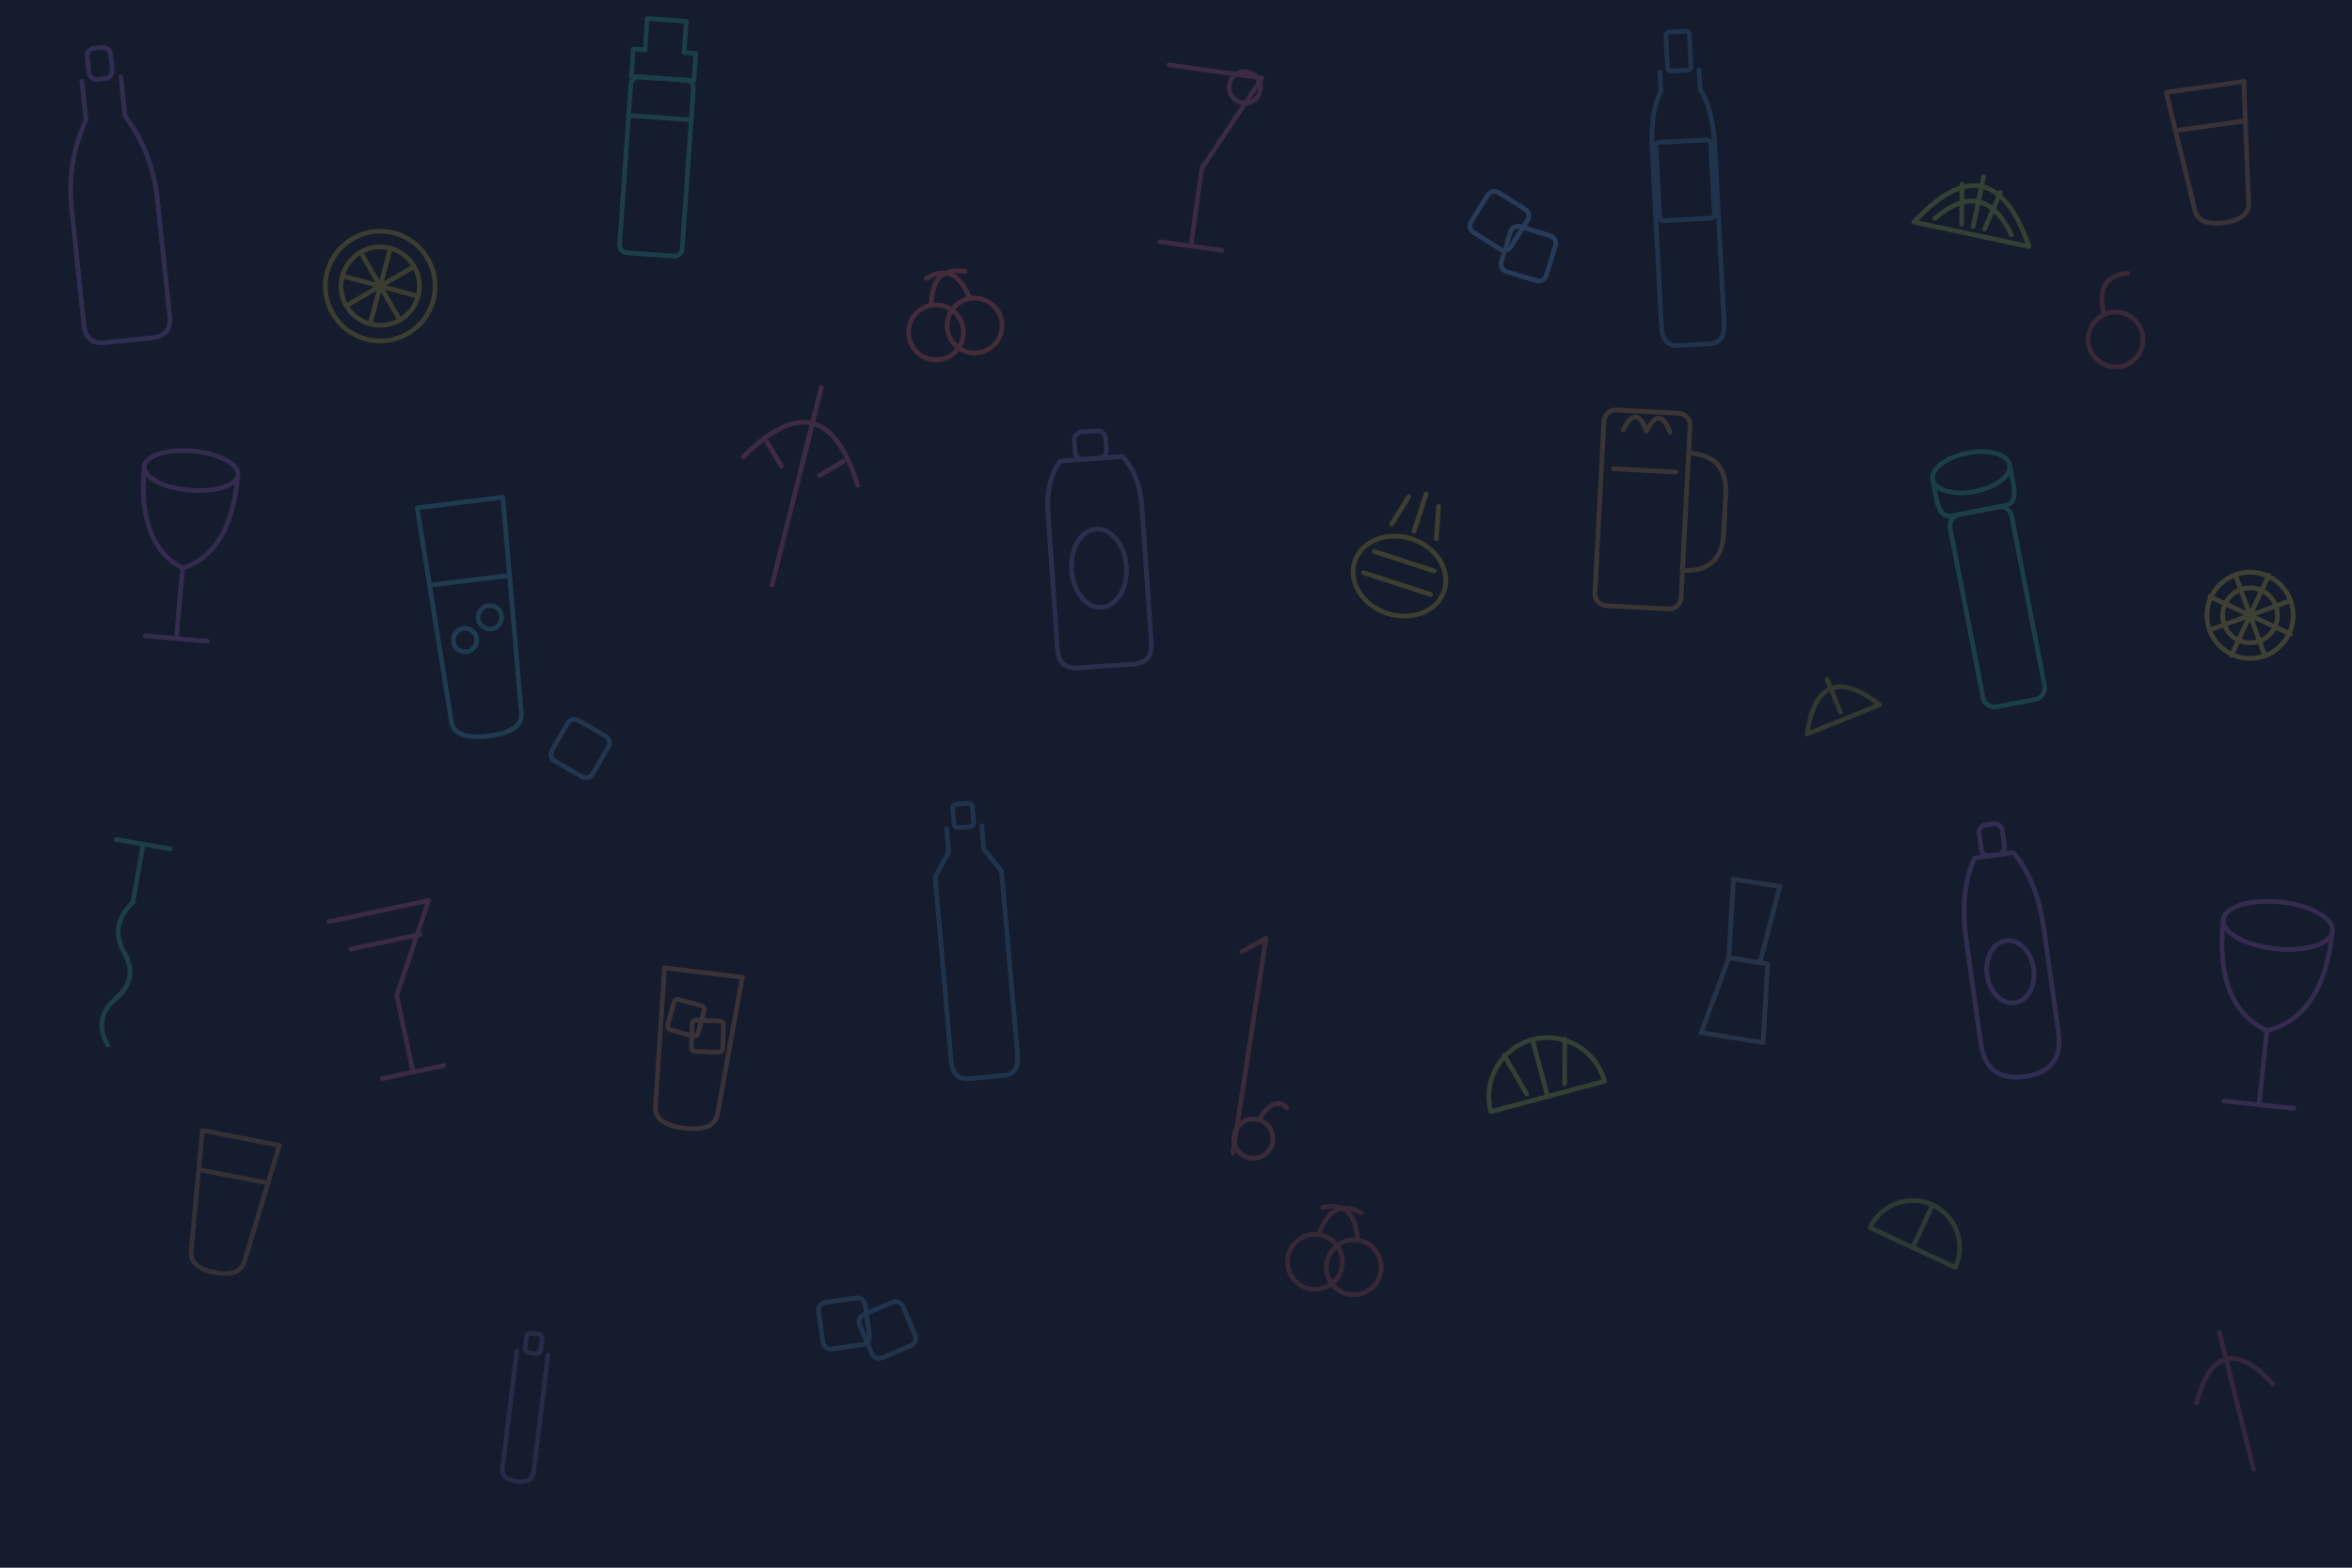
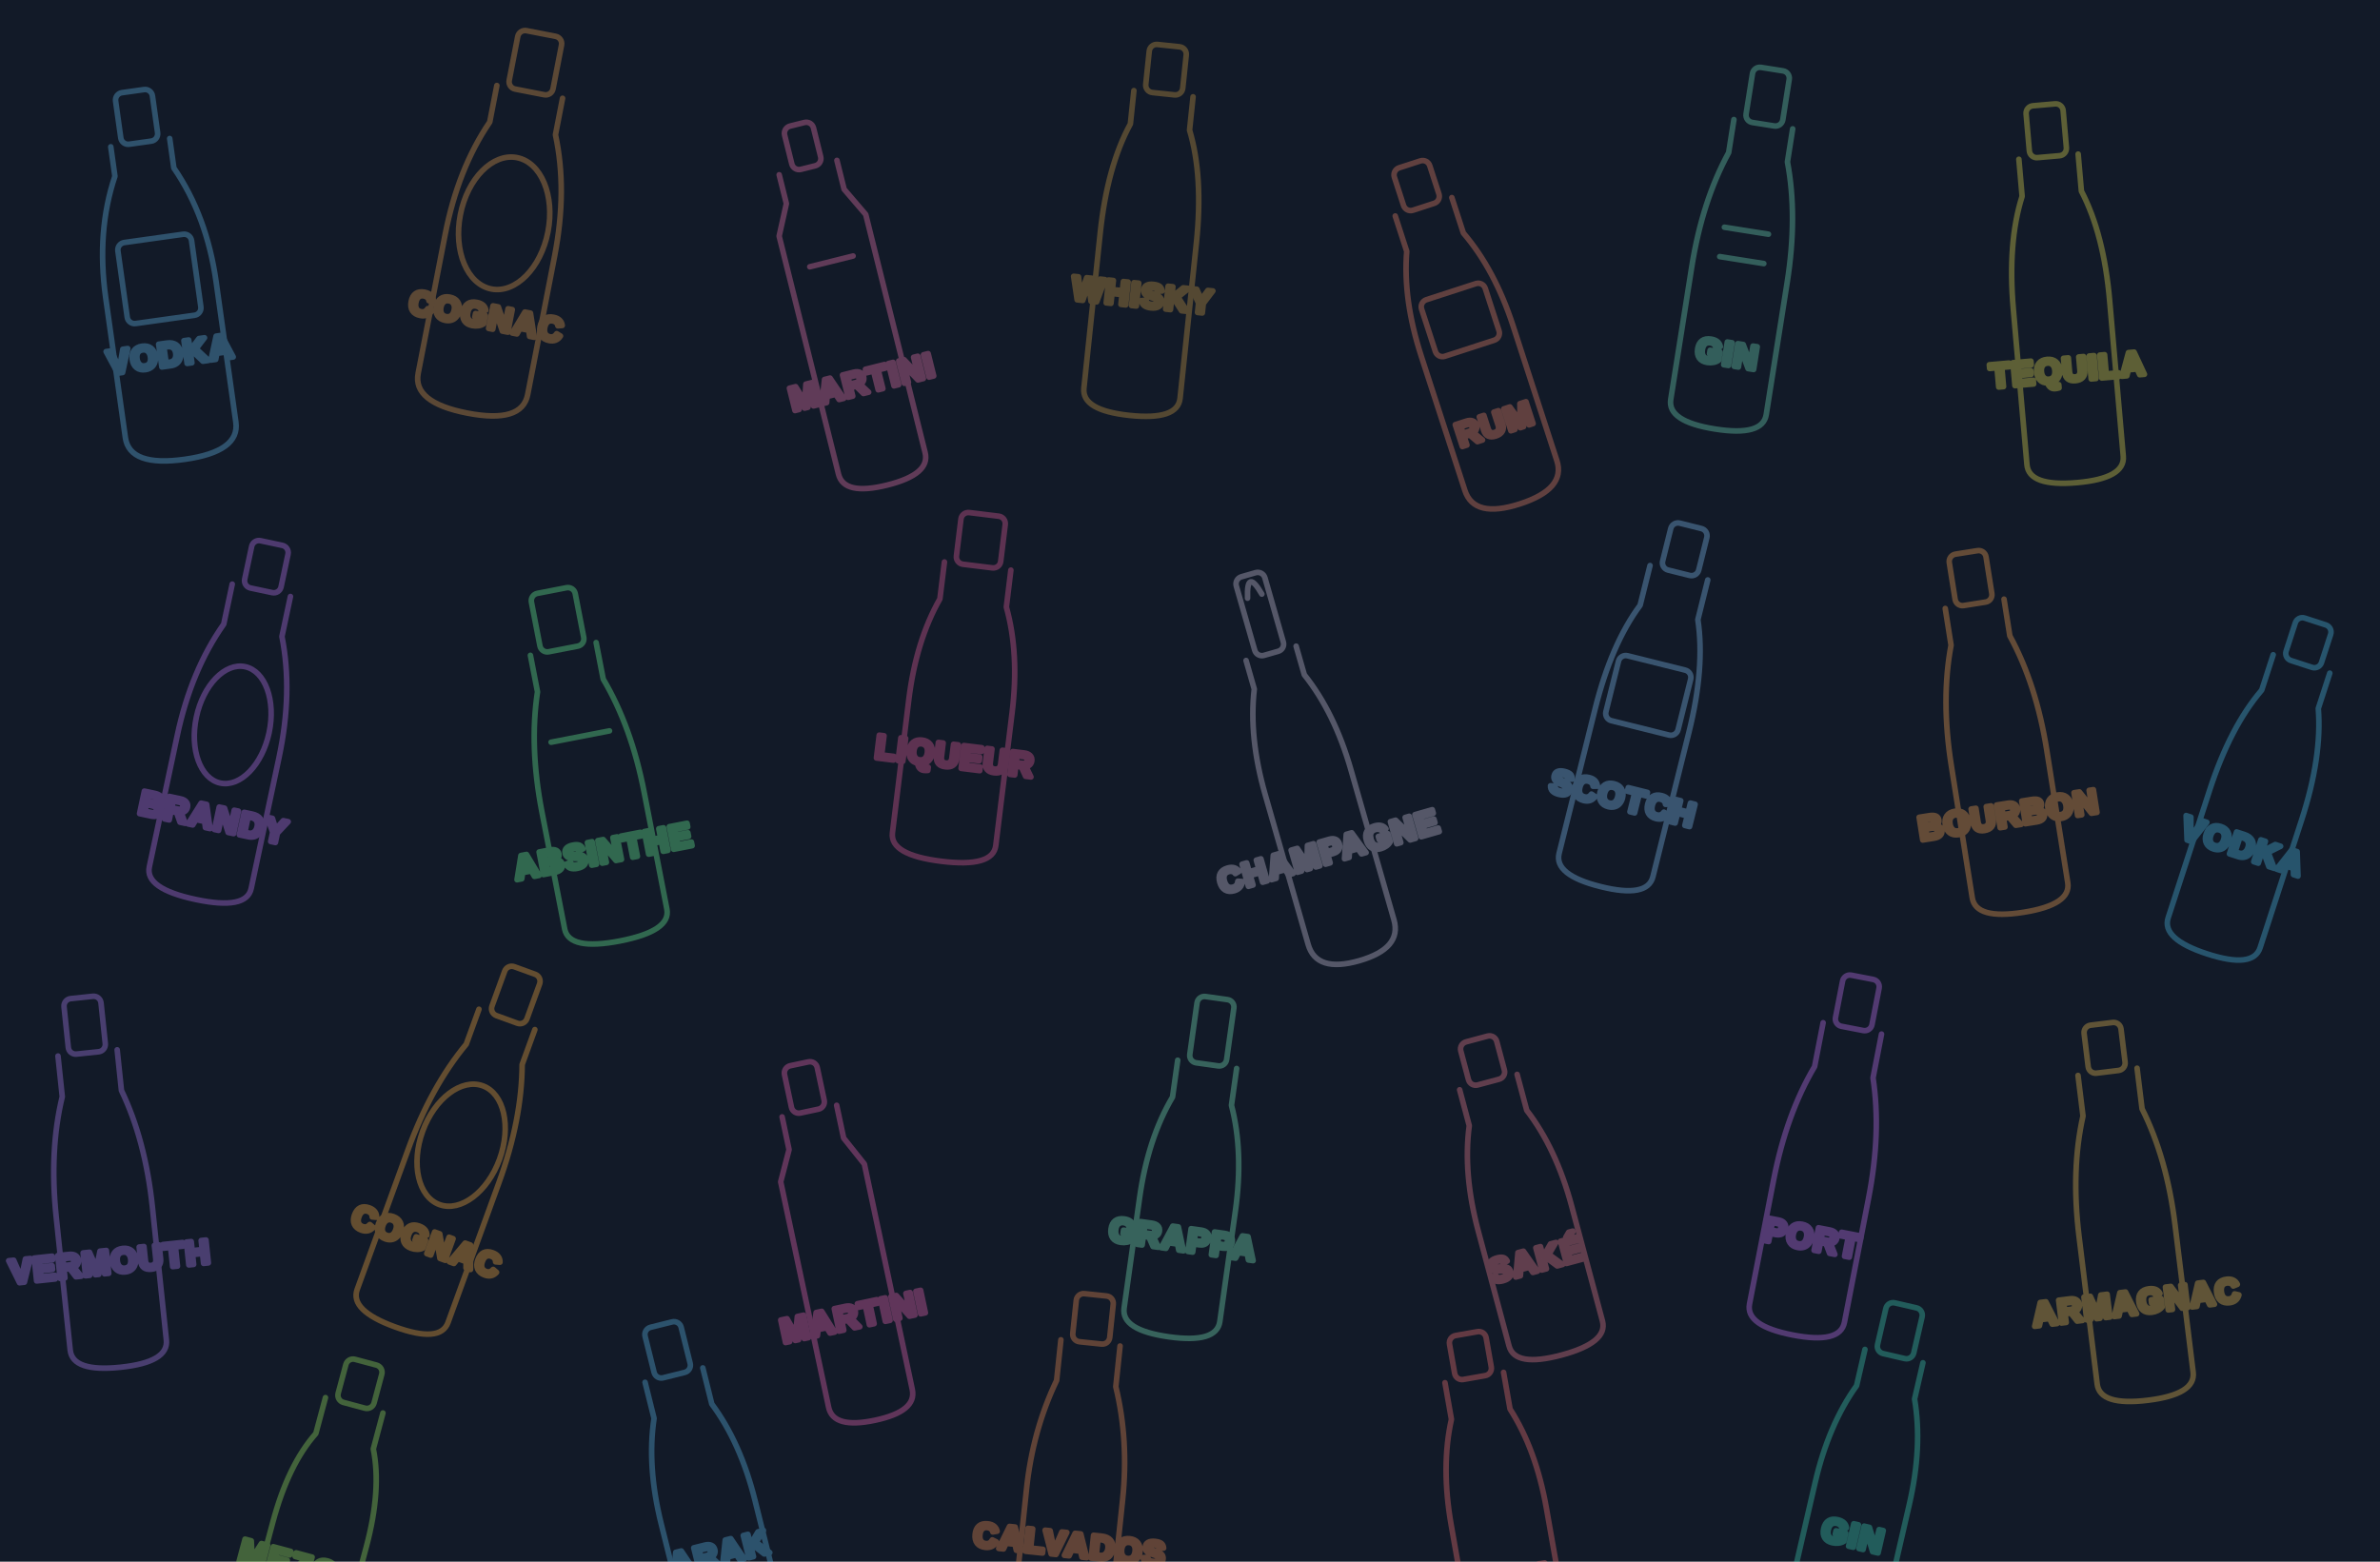
- <svg xmlns="http://www.w3.org/2000/svg" width="600" height="400" viewBox="0 0 600 400">
-   <rect width="600" height="400" fill="#141c2e" />
-   <g fill="none" stroke-width="1.2" stroke-linecap="round" stroke-linejoin="round">
-     <g transform="translate(18,12) rotate(-6 11 38)" stroke="#b07ce8" opacity="0.18">
-       <rect x="8" y="0" width="6" height="8" rx="2" />
-       <path d="M6 8 L6 18 Q0 28 0 40 L0 70 Q0 75 5 75 L17 75 Q22 75 22 70 L22 40 Q22 28 16 18 L16 8" />
+ <svg xmlns="http://www.w3.org/2000/svg" width="640" height="420" viewBox="0 0 640 420">
+   <rect width="640" height="420" fill="#121a28" />
+   <defs>
+     <style type="text/css">
+       .lbl { font-family: system-ui, -apple-system, "Segoe UI", Arial, sans-serif; font-size: 9px; font-weight: 700; letter-spacing: 0.04em; text-anchor: middle; dominant-baseline: middle; }
+     </style>
+   </defs>
+   <g fill="none" stroke-width="1.5" stroke-linecap="round" stroke-linejoin="round">
+     <g transform="translate(28,24) rotate(-8 15 52)" stroke="#6ec8ff" opacity="0.32">
+       <rect x="10" y="0" width="10" height="14" rx="2" />
+       <path d="M7 14 L7 22 Q0 36 0 54 L0 92 Q0 100 15 100 Q30 100 30 92 L30 54 Q30 36 23 22 L23 14" />
+       <rect x="5" y="40" width="20" height="22" rx="2" />
+       <text class="lbl" x="15" y="72" fill="#9ad8ff">VODKA</text>
    </g>
-     <g transform="translate(82,58) rotate(15 15 15)" stroke="#d4c438" opacity="0.20">
-       <circle cx="15" cy="15" r="14" />
-       <circle cx="15" cy="15" r="10" />
-       <line x1="15" y1="5" x2="15" y2="25" />
-       <line x1="5" y1="15" x2="25" y2="15" />
-       <line x1="8" y1="8" x2="22" y2="22" />
-       <line x1="22" y1="8" x2="8" y2="22" />
+     <g transform="translate(118,8) rotate(11 17 55)" stroke="#e8a050" opacity="0.34">
+       <rect x="11" y="0" width="12" height="16" rx="2" />
+       <path d="M8 16 L8 26 Q2 40 2 58 L2 96 Q2 104 17 104 Q32 104 32 96 L32 58 Q32 40 26 26 L26 16" />
+       <ellipse cx="17" cy="52" rx="12" ry="18" />
+       <text class="lbl" x="17" y="78" fill="#ffd090">COGNAC</text>
    </g>
-     <g transform="translate(158,5) rotate(4 10 30)" stroke="#3dd6c8" opacity="0.18">
-       <path d="M5 0 L15 0 L15 8 L18 8 L18 15 L2 15 L2 8 L5 8Z" />
-       <rect x="2" y="15" width="16" height="45" rx="2" />
-       <line x1="2" y1="25" x2="18" y2="25" />
+     <g transform="translate(210,32) rotate(-14 16 48)" stroke="#ff7eb8" opacity="0.33">
+       <rect x="12" y="0" width="8" height="12" rx="2" />
+       <path d="M8 12 L8 20 L4 28 L4 94 Q4 100 16 100 Q28 100 28 94 L28 28 L24 20 L24 12" />
+       <line x1="10" y1="38" x2="22" y2="38" />
+       <text class="lbl" x="16" y="72" fill="#ffb8d8">MARTINI</text>
    </g>
-     <g transform="translate(230,72) rotate(-10 13 8)" stroke="#ff6b6b" opacity="0.20">
-       <circle cx="8" cy="12" r="7" />
-       <path d="M8 5 Q10 -5 18 -2" />
-       <circle cx="18" cy="12" r="7" />
-       <path d="M18 5 Q16 -5 8 -2" />
+     <g transform="translate(295,12) rotate(6 14 50)" stroke="#d4a045" opacity="0.34">
+       <rect x="9" y="0" width="10" height="13" rx="2" />
+       <path d="M6 13 L6 22 Q1 34 1 52 L1 94 Q1 100 14 100 Q27 100 27 94 L27 52 Q27 34 22 22 L22 13" />
+       <text class="lbl" x="14" y="68" fill="#f0c870">WHISKY</text>
    </g>
-     <g transform="translate(295,18) rotate(8 12 22)" stroke="#e8679a" opacity="0.18">
-       <path d="M0 0 L24 0 L12 25 L12 45" />
-       <line x1="4" y1="45" x2="20" y2="45" />
-       <circle cx="20" cy="3" r="4" />
+     <g transform="translate(378,42) rotate(-18 15 45)" stroke="#ff8f6e" opacity="0.33">
+       <rect x="10" y="0" width="10" height="12" rx="2" />
+       <path d="M7 12 L7 22 Q2 34 2 50 L2 88 Q2 96 15 96 Q28 96 28 88 L28 50 Q28 34 23 22 L23 12" />
+       <rect x="6" y="36" width="18" height="16" rx="2" />
+       <text class="lbl" x="15" y="74" fill="#ffc0a0">RUM</text>
    </g>
-     <g transform="translate(375,52) rotate(22 11 9)" stroke="#74b9ff" opacity="0.20">
-       <rect x="0" y="0" width="12" height="12" rx="2" transform="rotate(10 6 6)" />
-       <rect x="10" y="5" width="12" height="12" rx="2" transform="rotate(-5 16 11)" />
+     <g transform="translate(455,18) rotate(9 14 48)" stroke="#7cf0c8" opacity="0.32">
+       <rect x="9" y="0" width="10" height="15" rx="2" />
+       <path d="M6 15 L6 24 Q1 38 1 56 L1 92 Q1 98 14 98 Q27 98 27 92 L27 56 Q27 38 22 24 L22 15" />
+       <line x1="8" y1="44" x2="20" y2="44" />
+       <line x1="8" y1="52" x2="20" y2="52" />
+       <text class="lbl" x="14" y="78" fill="#b0ffe8">GIN</text>
    </g>
-     <g transform="translate(420,8) rotate(-3 10 40)" stroke="#5b9bd5" opacity="0.18">
-       <rect x="7" y="0" width="6" height="10" rx="1" />
-       <path d="M5 10 L5 15 Q2 20 2 30 L2 75 Q2 80 6 80 L14 80 Q18 80 18 75 L18 30 Q18 20 15 15 L15 10" />
-       <rect x="3" y="28" width="14" height="20" rx="1" />
+     <g transform="translate(538,28) rotate(-5 16 50)" stroke="#e8e050" opacity="0.35">
+       <rect x="11" y="0" width="10" height="14" rx="2" />
+       <path d="M8 14 L8 24 Q3 36 3 54 L3 96 Q3 102 16 102 Q29 102 29 96 L29 54 Q29 36 24 24 L24 14" />
+       <text class="lbl" x="16" y="72" fill="#fff898">TEQUILA</text>
    </g>
-     <g transform="translate(490,40) rotate(12 15 10)" stroke="#a8d848" opacity="0.20">
-       <path d="M0 20 Q15 -5 30 20Z" />
-       <path d="M5 18 Q15 5 25 18" />
-       <line x1="15" y1="5" x2="15" y2="18" />
-       <line x1="10" y1="8" x2="12" y2="18" />
-       <line x1="20" y1="8" x2="18" y2="18" />
+     <g transform="translate(48,145) rotate(12 15 48)" stroke="#c97cff" opacity="0.33">
+       <rect x="10" y="0" width="10" height="13" rx="2" />
+       <path d="M7 13 L7 24 Q1 38 1 56 L1 92 Q1 98 15 98 Q29 98 29 92 L29 56 Q29 38 23 24 L23 13" />
+       <ellipse cx="15" cy="50" rx="10" ry="16" />
+       <text class="lbl" x="15" y="76" fill="#e8c0ff">BRANDY</text>
    </g>
-     <g transform="translate(555,22) rotate(-8 10 18)" stroke="#e8985b" opacity="0.18">
-       <path d="M0 0 L20 0 L17 30 Q17 35 10 35 Q3 35 3 30Z" />
-       <line x1="2" y1="10" x2="18" y2="10" />
+     <g transform="translate(142,158) rotate(-11 15 45)" stroke="#6dff9a" opacity="0.34">
+       <rect x="9" y="0" width="12" height="16" rx="2" />
+       <path d="M6 16 L6 26 Q1 40 1 58 L1 90 Q1 96 15 96 Q29 96 29 90 L29 58 Q29 40 24 26 L24 16" />
+       <line x1="7" y1="40" x2="23" y2="40" />
+       <text class="lbl" x="15" y="72" fill="#c0ffd8">ABSINTHE</text>
    </g>
-     <g transform="translate(35,115) rotate(5 12 25)" stroke="#c86ddf" opacity="0.18">
-       <ellipse cx="12" cy="5" rx="12" ry="5" />
-       <path d="M0 5 Q0 25 12 30 Q24 25 24 5" />
-       <line x1="12" y1="30" x2="12" y2="48" />
-       <line x1="4" y1="48" x2="20" y2="48" />
+     <g transform="translate(245,138) rotate(7 14 46)" stroke="#ff66aa" opacity="0.32">
+       <rect x="8" y="0" width="12" height="14" rx="2" />
+       <path d="M5 14 L5 24 Q0 36 0 52 L0 88 Q0 94 14 94 Q28 94 28 88 L28 52 Q28 36 23 24 L23 14" />
+       <text class="lbl" x="14" y="66" fill="#ffa8d0">LIQUEUR</text>
    </g>
-     <g transform="translate(110,128) rotate(-7 11 30)" stroke="#50c8e8" opacity="0.18">
-       <path d="M0 0 L22 0 L20 55 Q20 60 11 60 Q2 60 2 55Z" />
-       <line x1="1" y1="20" x2="21" y2="20" />
-       <circle cx="8" cy="35" r="3" />
-       <circle cx="15" cy="30" r="3" />
+     <g transform="translate(338,152) rotate(-16 14 52)" stroke="#f0e8ff" opacity="0.30">
+       <rect x="8" y="0" width="8" height="22" rx="2" />
+       <path d="M5 22 L5 30 Q0 42 0 58 L0 100 Q0 108 12 108 Q24 108 24 100 L24 58 Q24 42 19 30 L19 22" />
+       <path d="M10 6 Q12 -2 14 6" />
+       <text class="lbl" x="12" y="78" fill="#ffffff">CHAMPAGNE</text>
    </g>
-     <g transform="translate(188,100) rotate(14 15 25)" stroke="#e86790" opacity="0.20">
-       <path d="M0 20 Q15 -5 30 20" />
-       <line x1="15" y1="-2" x2="15" y2="50" />
-       <line x1="5" y1="15" x2="10" y2="20" />
-       <line x1="15" y1="5" x2="15" y2="20" />
-       <line x1="25" y1="15" x2="20" y2="20" />
+     <g transform="translate(428,140) rotate(14 15 48)" stroke="#8acbff" opacity="0.33">
+       <rect x="10" y="0" width="10" height="13" rx="2" />
+       <path d="M7 13 L7 24 Q2 36 2 54 L2 94 Q2 100 15 100 Q28 100 28 94 L28 54 Q28 36 23 24 L23 13" />
+       <rect x="5" y="38" width="20" height="18" rx="2" />
+       <text class="lbl" x="15" y="76" fill="#d0e8ff">SCOTCH</text>
    </g>
-     <g transform="translate(268,110) rotate(-4 12 30)" stroke="#9b7ed8" opacity="0.18">
-       <rect x="8" y="0" width="8" height="7" rx="2" />
-       <path d="M4 7 Q0 12 0 20 L0 55 Q0 60 5 60 L19 60 Q24 60 24 55 L24 20 Q24 12 20 7Z" />
-       <ellipse cx="12" cy="35" rx="7" ry="10" />
+     <g transform="translate(522,148) rotate(-9 14 46)" stroke="#ffaa55" opacity="0.34">
+       <rect x="9" y="0" width="10" height="14" rx="2" />
+       <path d="M6 14 L6 24 Q1 38 1 56 L1 92 Q1 98 14 98 Q27 98 27 92 L27 56 Q27 38 22 24 L22 14" />
+       <text class="lbl" x="14" y="72" fill="#ffd498">BOURBON</text>
    </g>
-     <g transform="translate(345,135) rotate(18 12 12)" stroke="#e8c838" opacity="0.20">
-       <ellipse cx="12" cy="12" rx="12" ry="10" />
-       <path d="M6 0 L8 -8 M12 0 L12 -10 M18 0 L16 -8" />
-       <line x1="4" y1="8" x2="20" y2="8" />
-       <line x1="3" y1="14" x2="21" y2="14" />
+     <g transform="translate(595,165) rotate(18 14 44)" stroke="#55d0ff" opacity="0.32">
+       <rect x="9" y="0" width="10" height="12" rx="2" />
+       <path d="M6 12 L6 22 Q1 34 1 52 L1 88 Q1 94 14 94 Q27 94 27 88 L27 52 Q27 34 22 22 L22 12" />
+       <text class="lbl" x="14" y="64" fill="#a8ecff">VODKA</text>
    </g>
-     <g transform="translate(408,105) rotate(3 11 25)" stroke="#e8a848" opacity="0.18">
-       <rect x="0" y="0" width="22" height="50" rx="3" />
-       <path d="M22 10 Q32 10 32 20 L32 30 Q32 40 22 40" />
-       <line x1="3" y1="15" x2="19" y2="15" />
-       <path d="M5 5 Q8 -2 11 5 Q14 -2 17 5" fill="none" />
+     <g transform="translate(12,268) rotate(-6 15 48)" stroke="#b888ff" opacity="0.33">
+       <rect x="10" y="0" width="10" height="15" rx="2" />
+       <path d="M7 15 L7 26 Q2 40 2 58 L2 94 Q2 100 15 100 Q28 100 28 94 L28 58 Q28 40 23 26 L23 15" />
+       <text class="lbl" x="15" y="72" fill="#dcc8ff">VERMOUTH</text>
    </g>
-     <g transform="translate(498,115) rotate(-11 10 32)" stroke="#3dd6c8" opacity="0.18">
-       <ellipse cx="10" cy="5" rx="10" ry="5" />
-       <path d="M0 5 L0 10 Q0 15 3 15 L17 15 Q20 15 20 10 L20 5" />
-       <rect x="2" y="15" width="16" height="50" rx="3" />
+     <g transform="translate(108,258) rotate(20 16 50)" stroke="#ffb040" opacity="0.34">
+       <rect x="11" y="0" width="10" height="14" rx="2" />
+       <path d="M8 14 L8 24 Q3 38 3 56 L3 96 Q3 102 16 102 Q29 102 29 96 L29 56 Q29 38 24 24 L24 14" />
+       <ellipse cx="16" cy="50" rx="11" ry="17" />
+       <text class="lbl" x="16" y="78" fill="#ffe0a0">COGNAC</text>
    </g>
-     <g transform="translate(562,145) rotate(-20 12 12)" stroke="#e8d44d" opacity="0.20">
-       <circle cx="12" cy="12" r="11" />
-       <circle cx="12" cy="12" r="7" />
-       <line x1="12" y1="1" x2="12" y2="23" />
-       <line x1="1" y1="12" x2="23" y2="12" />
-       <line x1="4" y1="4" x2="20" y2="20" />
-       <line x1="20" y1="4" x2="4" y2="20" />
+     <g transform="translate(210,285) rotate(-12 15 46)" stroke="#ff6ec0" opacity="0.33">
+       <rect x="10" y="0" width="9" height="13" rx="2" />
+       <path d="M7 13 L7 22 L3 30 L3 92 Q3 98 14.5 98 Q26 98 26 92 L26 30 L22 22 L22 13" />
+       <text class="lbl" x="14.5" y="70" fill="#ffc8e8">MARTINI</text>
    </g>
-     <g transform="translate(22,215) rotate(10 10 26)" stroke="#48d8b0" opacity="0.18">
-       <line x1="10" y1="0" x2="10" y2="15" />
-       <line x1="3" y1="0" x2="17" y2="0" />
-       <path d="M10 15 Q5 22 10 28 Q15 34 10 40 Q5 46 10 52" />
+     <g transform="translate(308,268) rotate(8 13 44)" stroke="#88ffcc" opacity="0.32">
+       <rect x="8" y="0" width="10" height="18" rx="2" />
+       <path d="M5 18 L5 28 Q0 40 0 56 L0 86 Q0 92 13 92 Q26 92 26 86 L26 56 Q26 40 21 28 L21 18" />
+       <text class="lbl" x="13" y="66" fill="#c0ffe8">GRAPPA</text>
    </g>
-     <g transform="translate(88,232) rotate(-12 13 21)" stroke="#e8679a" opacity="0.18">
-       <path d="M0 0 L26 0 L13 22 L13 42" />
-       <line x1="5" y1="42" x2="21" y2="42" />
-       <line x1="4" y1="8" x2="22" y2="8" />
+     <g transform="translate(395,278) rotate(-15 13 42)" stroke="#ff8899" opacity="0.33">
+       <rect x="8" y="0" width="10" height="12" rx="2" />
+       <path d="M5 12 L5 22 Q0 34 0 50 L0 82 Q0 88 13 88 Q26 88 26 82 L26 50 Q26 34 21 22 L21 12" />
+       <text class="lbl" x="13" y="62" fill="#ffc8d0">SAKÉ</text>
    </g>
-     <g transform="translate(165,248) rotate(7 12 20)" stroke="#e8985b" opacity="0.18">
-       <path d="M2 0 L22 0 L20 35 Q20 40 12 40 Q4 40 4 35Z" />
-       <rect x="5" y="8" width="8" height="8" rx="1" transform="rotate(8 9 12)" />
-       <rect x="11" y="12" width="8" height="8" rx="1" transform="rotate(-5 15 16)" />
+     <g transform="translate(478,262) rotate(11 14 46)" stroke="#cc77ff" opacity="0.34">
+       <rect x="9" y="0" width="10" height="14" rx="2" />
+       <path d="M6 14 L6 26 Q1 40 1 58 L1 92 Q1 98 14 98 Q27 98 27 92 L27 58 Q27 40 22 26 L22 14" />
+       <text class="lbl" x="14" y="72" fill="#e8c0ff">PORT</text>
    </g>
-     <g transform="translate(240,205) rotate(-5 8 35)" stroke="#5b9bd5" opacity="0.18">
-       <rect x="6" y="0" width="5" height="6" rx="1" />
-       <path d="M4 6 L4 12 L0 18 L0 65 Q0 70 4 70 L13 70 Q17 70 17 65 L17 18 L13 12 L13 6" />
+     <g transform="translate(556,275) rotate(-7 15 48)" stroke="#ffcc55" opacity="0.33">
+       <rect x="10" y="0" width="10" height="13" rx="2" />
+       <path d="M7 13 L7 24 Q2 38 2 56 L2 96 Q2 102 15 102 Q28 102 28 96 L28 56 Q28 38 23 24 L23 13" />
+       <text class="lbl" x="15" y="76" fill="#fff0a8">ARMAGNAC</text>
    </g>
-     <g transform="translate(310,240) rotate(16 11 28)" stroke="#f07070" opacity="0.18">
-       <line x1="5" y1="0" x2="12" y2="55" />
-       <line x1="5" y1="0" x2="0" y2="5" />
-       <circle cx="16" cy="50" r="5" />
-       <path d="M16 45 Q18 38 22 40" />
+     <g transform="translate(75,365) rotate(15 13 40)" stroke="#a0f060" opacity="0.34">
+       <rect x="8" y="0" width="10" height="12" rx="2" />
+       <path d="M5 12 L5 22 Q0 32 0 48 L0 78 Q0 84 13 84 Q26 84 26 78 L26 48 Q26 32 21 22 L21 12" />
+       <text class="lbl" x="13" y="58" fill="#d8ffa8">MEZCAL</text>
    </g>
-     <g transform="translate(378,265) rotate(-15 15 8)" stroke="#a8d848" opacity="0.20">
-       <path d="M0 15 A15 15 0 0 1 30 15Z" />
-       <line x1="15" y1="0" x2="15" y2="15" />
-       <line x1="7" y1="2" x2="10" y2="13" />
-       <line x1="23" y1="2" x2="20" y2="13" />
+     <g transform="translate(175,355) rotate(-14 13 42)" stroke="#66c8ff" opacity="0.32">
+       <rect x="8" y="0" width="10" height="14" rx="2" />
+       <path d="M5 14 L5 24 Q0 36 0 52 L0 84 Q0 90 13 90 Q26 90 26 84 L26 52 Q26 36 21 24 L21 14" />
+       <text class="lbl" x="13" y="64" fill="#b8e8ff">ARAK</text>
    </g>
-     <g transform="translate(435,225) rotate(9 10 20)" stroke="#7898b8" opacity="0.18">
-       <path d="M4 0 L16 0 L14 20 L6 20Z" />
-       <path d="M6 20 L16 20 L18 40 L2 40Z" />
+     <g transform="translate(275,348) rotate(6 15 44)" stroke="#ff9955" opacity="0.33">
+       <rect x="10" y="0" width="10" height="13" rx="2" />
+       <path d="M7 13 L7 24 Q2 38 2 54 L2 88 Q2 94 15 94 Q28 94 28 88 L28 54 Q28 38 23 24 L23 13" />
+       <text class="lbl" x="15" y="68" fill="#ffd8b8">CALVADOS</text>
    </g>
-     <g transform="translate(502,210) rotate(-8 10 32)" stroke="#b07ce8" opacity="0.18">
-       <rect x="7" y="0" width="6" height="8" rx="2" />
-       <path d="M5 8 Q0 16 0 28 L0 55 Q0 65 10 65 Q20 65 20 55 L20 28 Q20 16 15 8Z" />
-       <ellipse cx="10" cy="38" rx="6" ry="8" />
+     <g transform="translate(388,358) rotate(-10 14 44)" stroke="#ff7878" opacity="0.34">
+       <rect x="9" y="0" width="10" height="12" rx="2" />
+       <path d="M6 12 L6 22 Q1 34 1 50 L1 86 Q1 92 14 92 Q27 92 27 86 L27 50 Q27 34 22 22 L22 12" />
+       <text class="lbl" x="14" y="68" fill="#ffb8b8">RUM</text>
    </g>
-     <g transform="translate(565,230) rotate(6 14 26)" stroke="#c86ddf" opacity="0.18">
-       <ellipse cx="14" cy="6" rx="14" ry="6" />
-       <path d="M0 6 Q0 28 14 33 Q28 28 28 6" />
-       <line x1="14" y1="33" x2="14" y2="52" />
-       <line x1="5" y1="52" x2="23" y2="52" />
-     </g>
-     <g transform="translate(530,75) rotate(-25 8 8)" stroke="#ff6b6b" opacity="0.16">
-       <circle cx="8" cy="12" r="7" />
-       <path d="M8 5 Q10 -5 18 -2" />
-     </g>
-     <g transform="translate(142,185) rotate(30 6 6)" stroke="#74b9ff" opacity="0.16">
-       <rect x="0" y="0" width="12" height="12" rx="2" />
-     </g>
-     <g transform="translate(458,170) rotate(-22 10 8)" stroke="#d4c438" opacity="0.16">
-       <path d="M0 14 Q10 -3 20 14Z" />
-       <line x1="10" y1="3" x2="10" y2="12" />
-     </g>
-     <g transform="translate(48,290) rotate(11 10 18)" stroke="#e8985b" opacity="0.16">
-       <path d="M0 0 L20 0 L17 30 Q17 35 10 35 Q3 35 3 30Z" />
-       <line x1="2" y1="10" x2="18" y2="10" />
-     </g>
-     <g transform="translate(328,310) rotate(8 8 8)" stroke="#ff6b6b" opacity="0.15">
-       <circle cx="8" cy="12" r="7" />
-       <path d="M8 5 Q10 -5 18 -2" />
-       <circle cx="18" cy="12" r="7" />
-       <path d="M18 5 Q16 -5 8 -2" />
-     </g>
-     <g transform="translate(210,330) rotate(-18 11 9)" stroke="#74b9ff" opacity="0.15">
-       <rect x="0" y="0" width="12" height="12" rx="2" transform="rotate(10 6 6)" />
-       <rect x="10" y="5" width="12" height="12" rx="2" transform="rotate(-5 16 11)" />
-     </g>
-     <g transform="translate(478,305) rotate(25 8 8)" stroke="#a8d848" opacity="0.16">
-       <path d="M0 12 A12 12 0 0 1 24 12Z" />
-       <line x1="12" y1="0" x2="12" y2="12" />
-     </g>
-     <g transform="translate(560,340) rotate(-14 12 15)" stroke="#e86790" opacity="0.15">
-       <path d="M0 15 Q10 -3 20 15" />
-       <line x1="10" y1="-1" x2="10" y2="35" />
-     </g>
-     <g transform="translate(128,340) rotate(7 5 20)" stroke="#9b7ed8" opacity="0.15">
-       <rect x="4" y="0" width="4" height="5" rx="1" />
-       <path d="M2 5 L2 35 Q2 38 6 38 Q10 38 10 35 L10 5" />
+     <g transform="translate(490,350) rotate(13 13 42)" stroke="#44e8c8" opacity="0.32">
+       <rect x="8" y="0" width="10" height="14" rx="2" />
+       <path d="M5 14 L5 24 Q0 36 0 52 L0 84 Q0 90 13 90 Q26 90 26 84 L26 52 Q26 36 21 24 L21 14" />
+       <text class="lbl" x="13" y="64" fill="#a8ffe8">GIN</text>
    </g>
  </g>
</svg>
